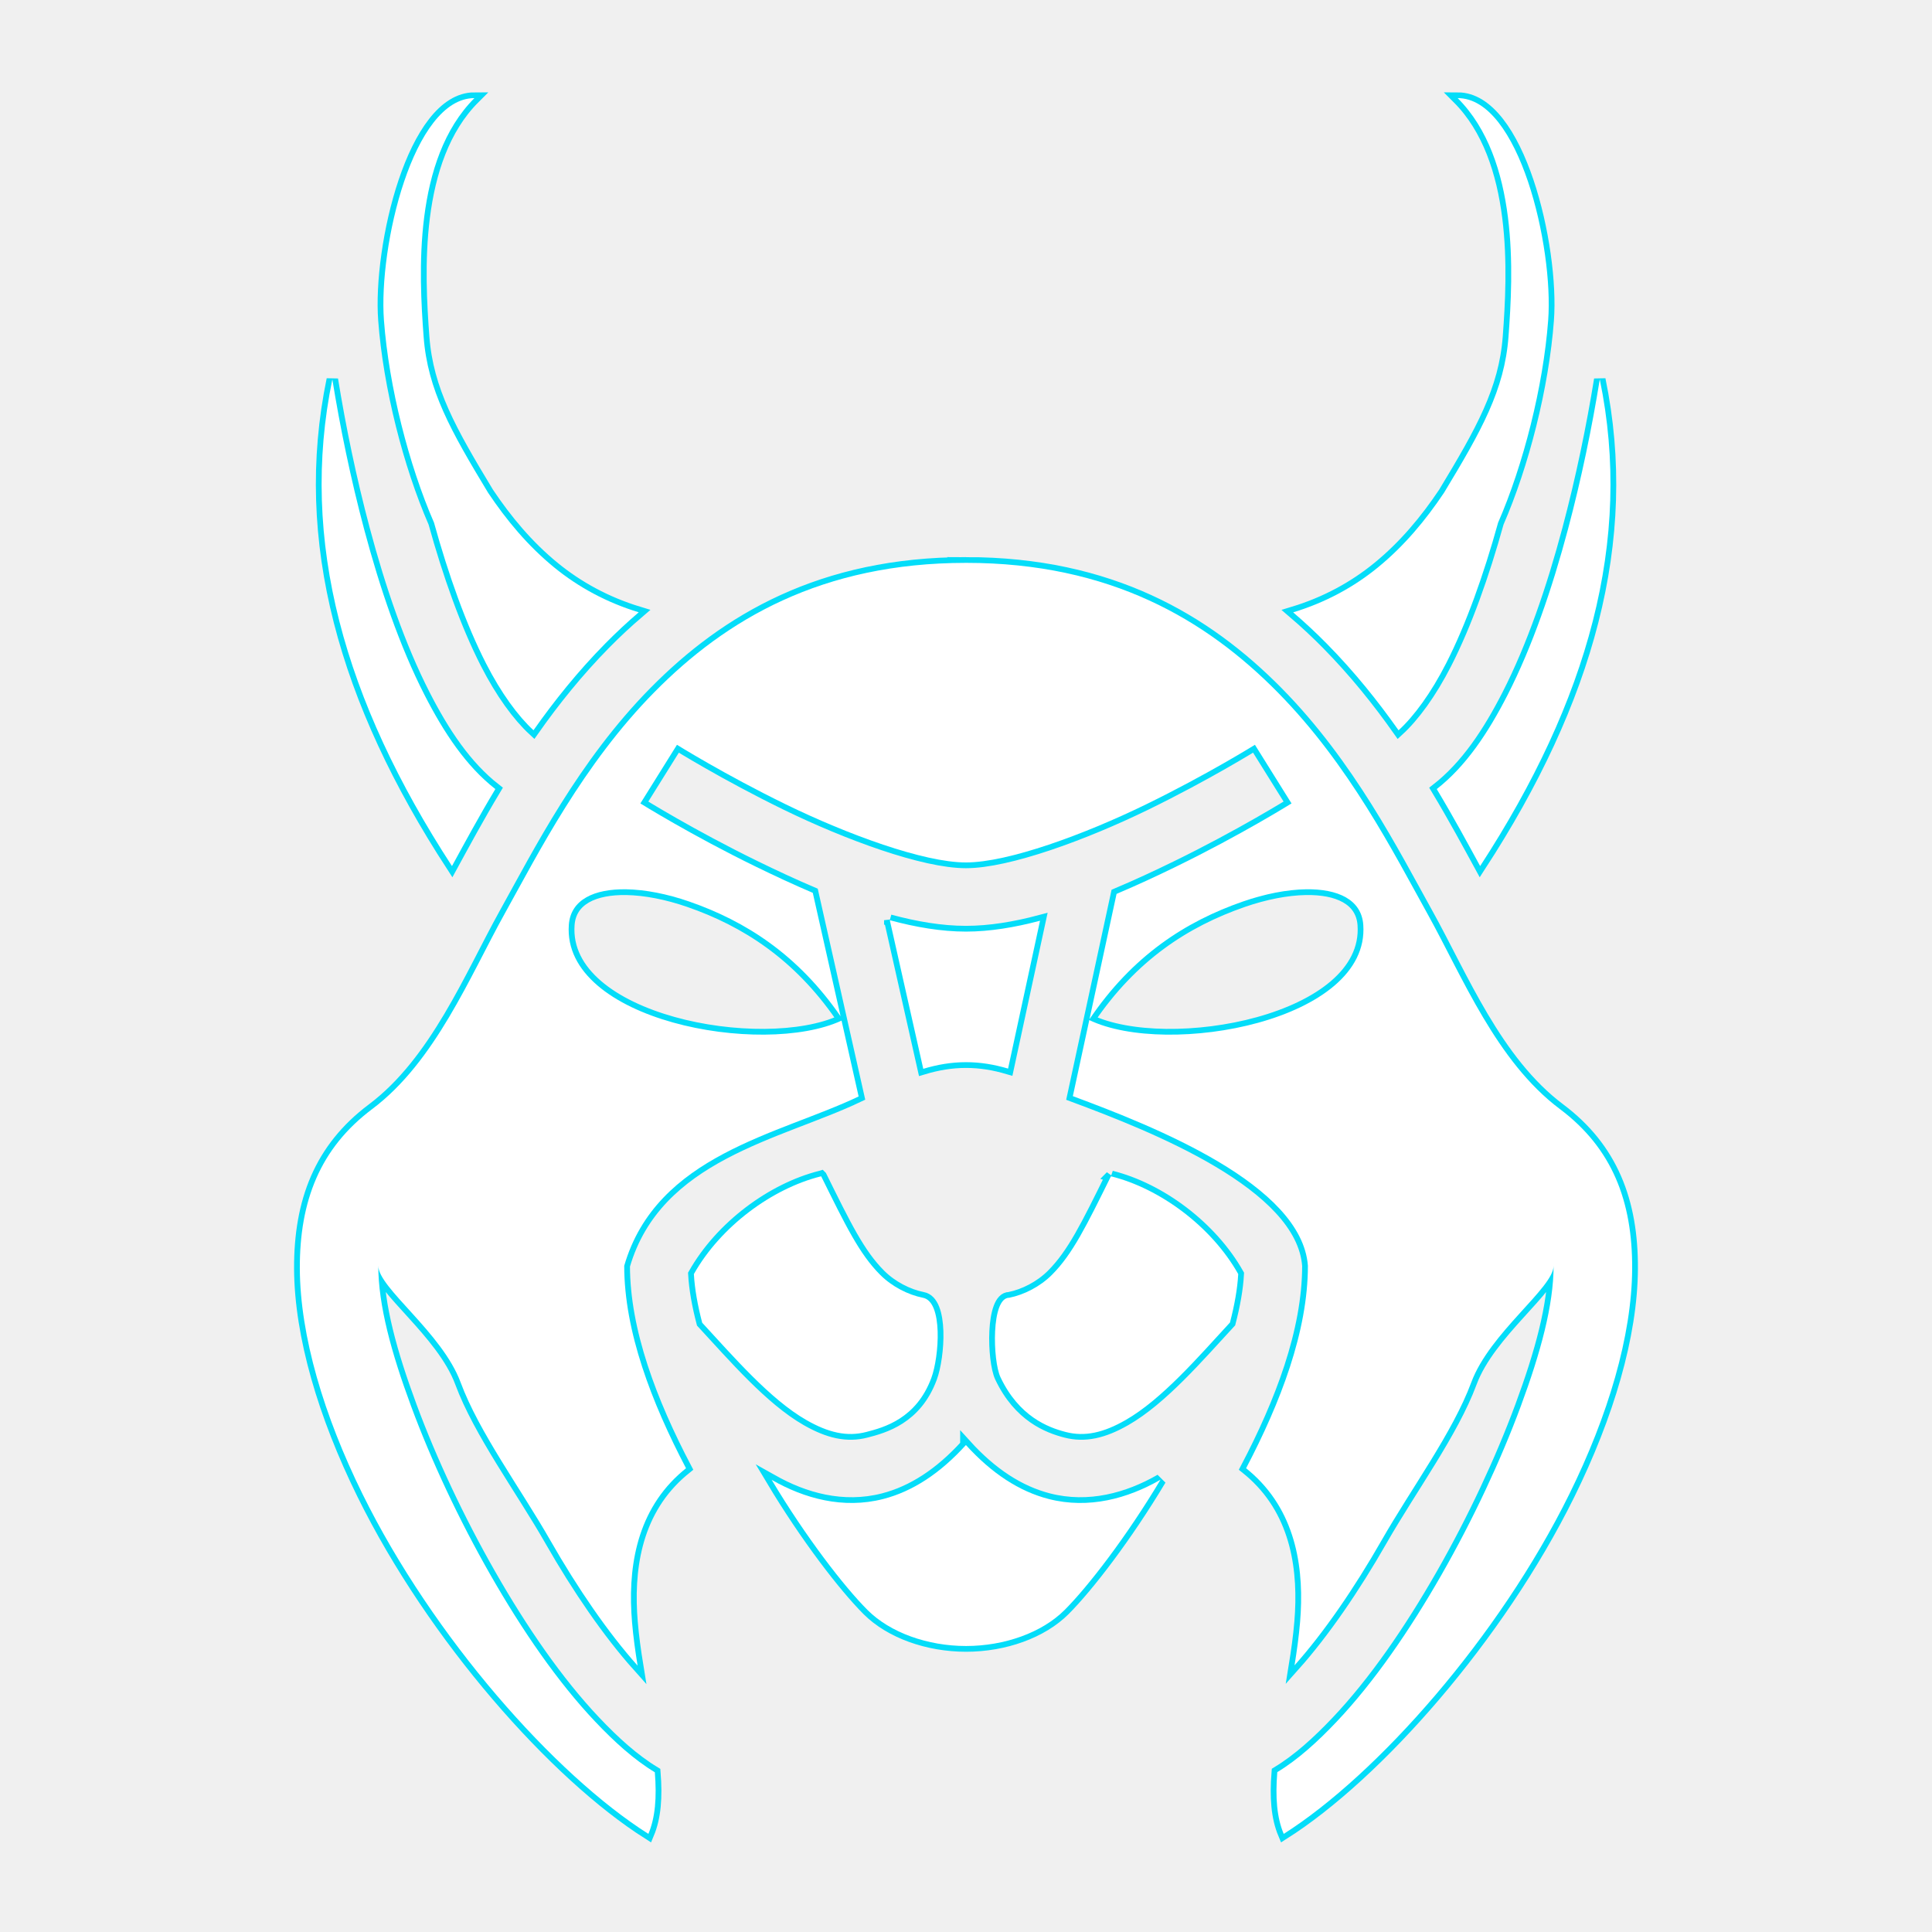
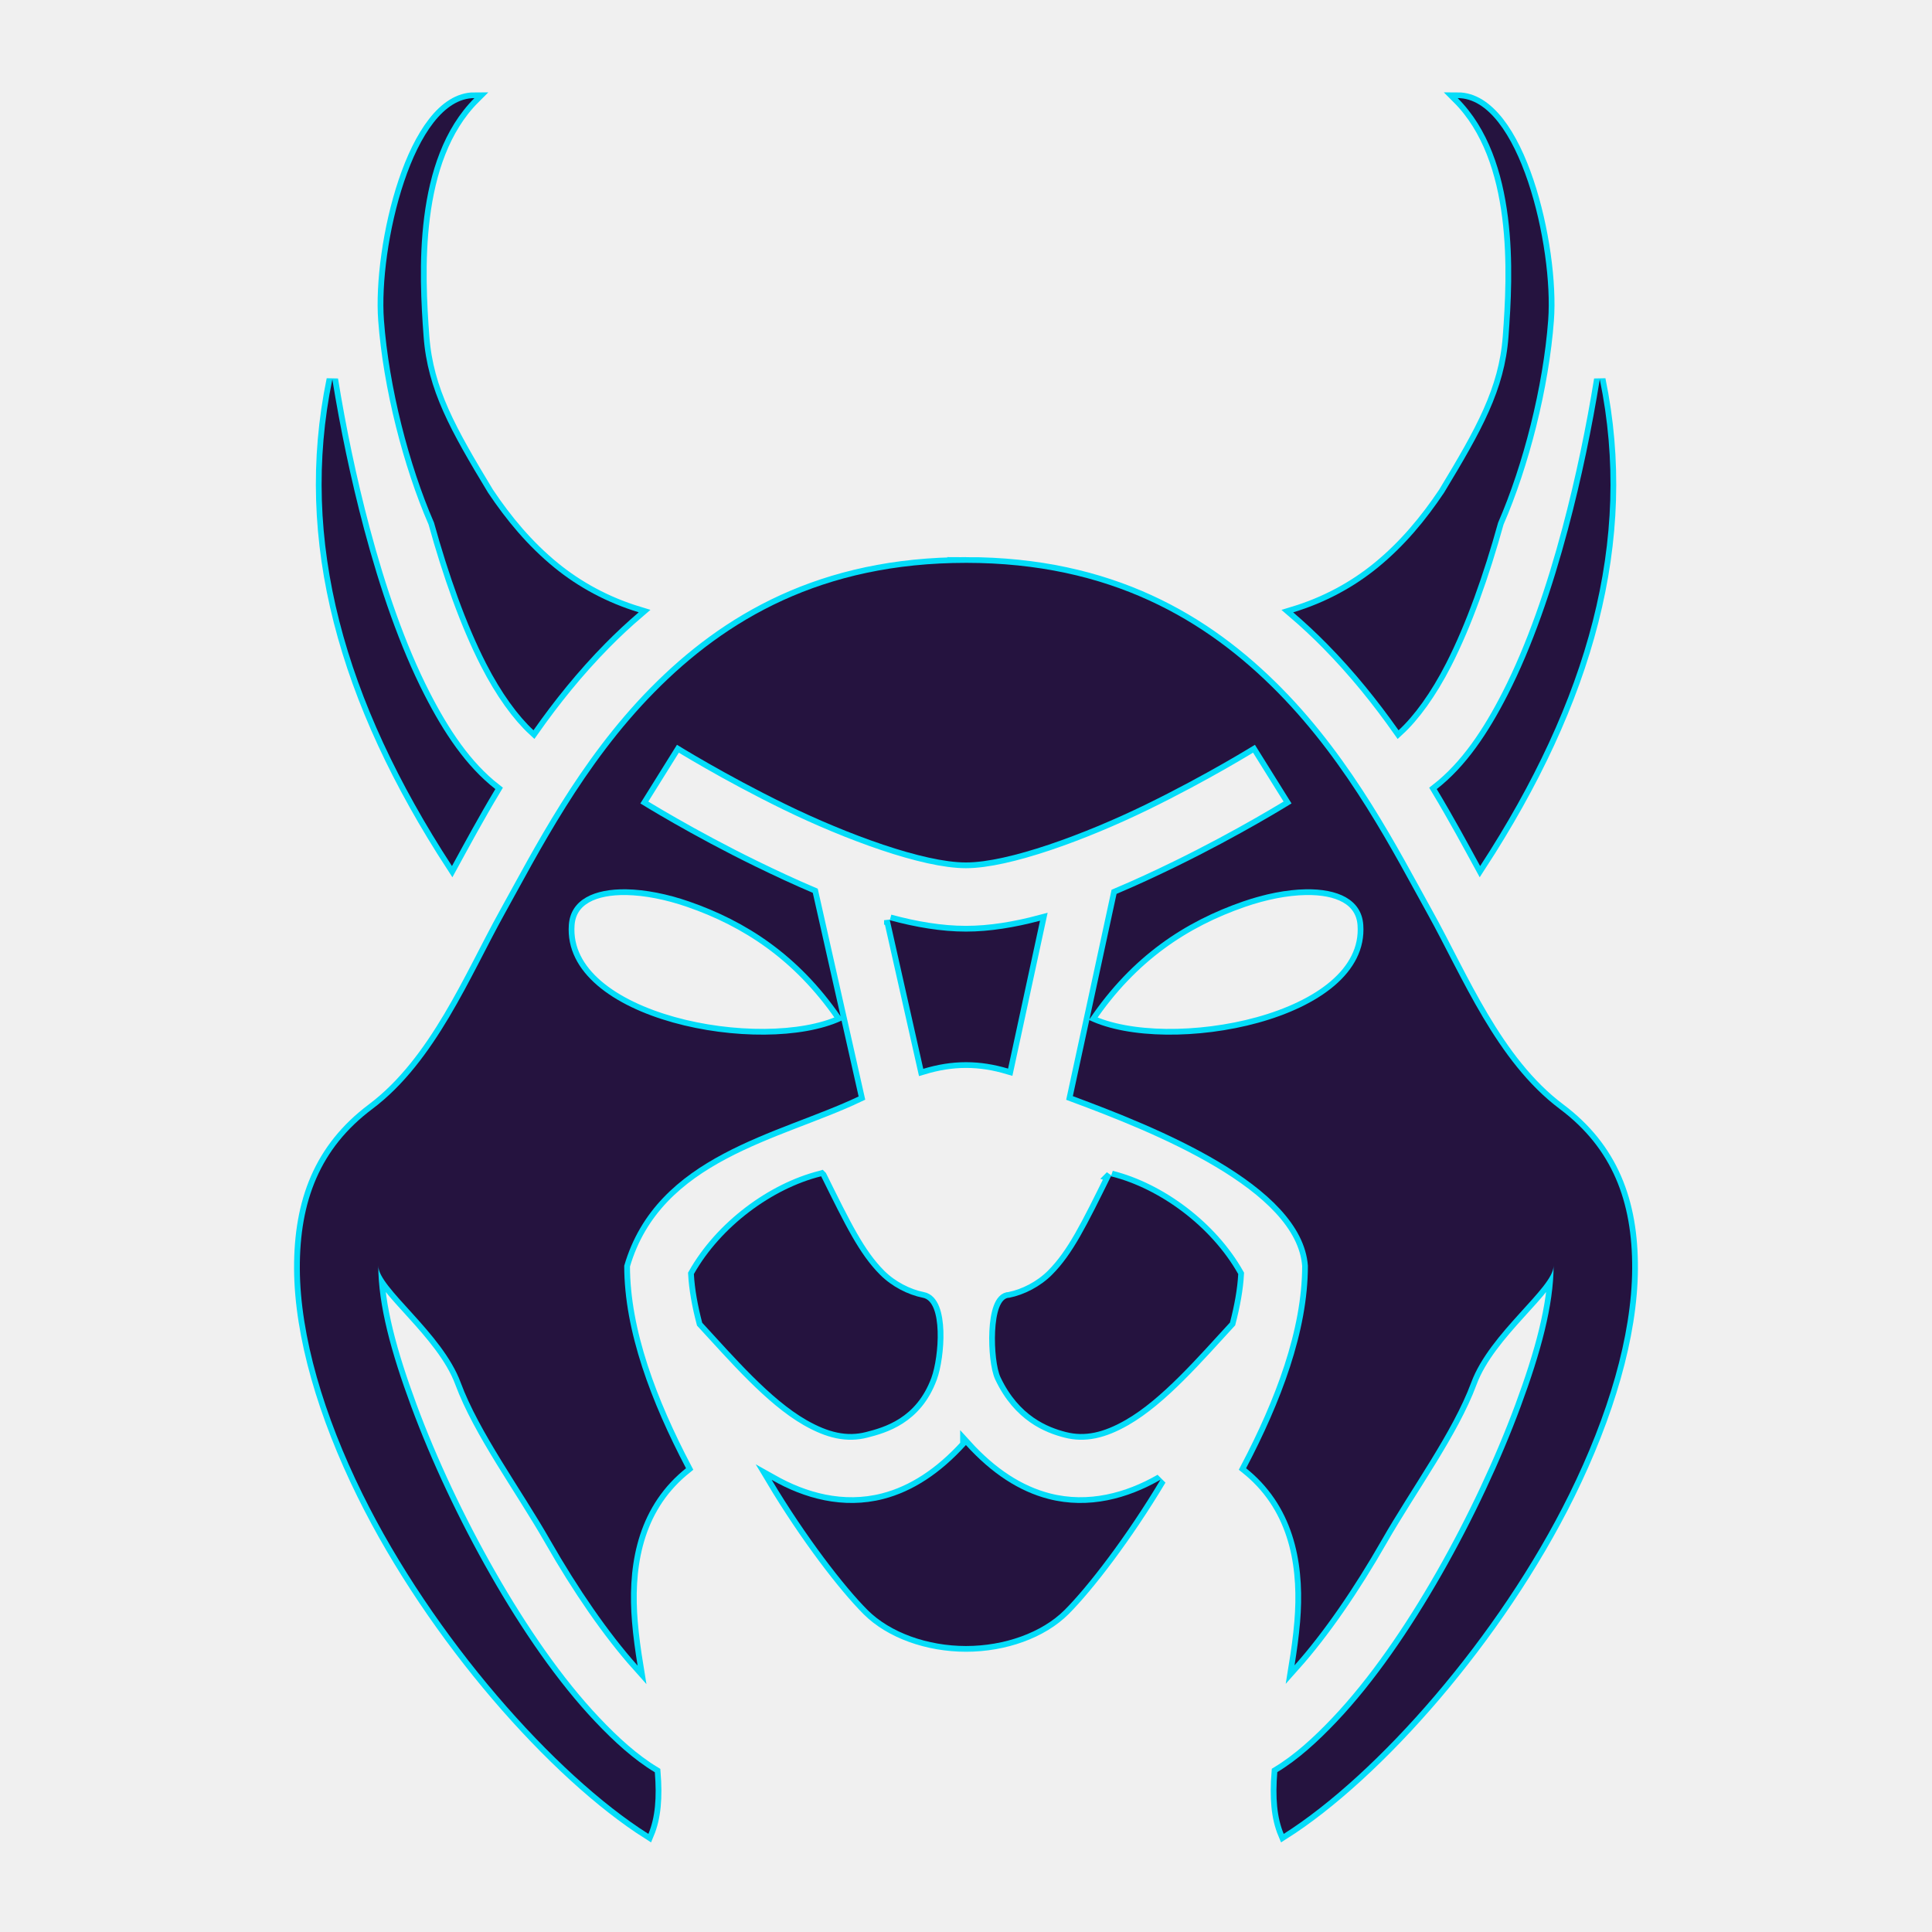
<svg xmlns="http://www.w3.org/2000/svg" width="48" height="48" version="1.1" viewBox="0 0 512 512">
-   <path d="M125.726 26c-16.287 0-25.427 39.444-23.978 58.852 1.317 17.655 6.607 38.365 13.272 53.654 3.822 13.796 8.49 26.93 13.775 37.282 4.028 7.888 8.492 13.96 12.585 17.735 5.46-7.754 11.74-15.612 19.065-23.035a143.73 143.73 0 0 1 8.827-8.223c-8.593-2.614-16.067-6.718-22.364-11.855-7.06-5.76-12.73-12.61-17.564-19.836-9.907-16.38-16.03-27.23-17.08-41.336-1.245-16.658-2.825-46.952 13.462-63.238zm260.578 0c16.286 16.286 14.706 46.58 13.463 63.238-1.053 14.106-7.175 24.955-17.08 41.336-4.837 7.226-10.506 14.077-17.566 19.836-6.31 5.148-13.8 9.258-22.416 11.87a144.383 144.383 0 0 1 8.958 8.347c7.286 7.39 13.535 15.205 18.972 22.91 4.097-3.775 8.567-9.85 12.6-17.75 5.287-10.352 9.953-23.485 13.776-37.28 6.664-15.29 11.954-36 13.272-53.655C411.73 65.444 402.59 26 386.304 26zM88.072 100.542c-8.82 42.72 3.21 85.19 31.705 128.973 3.27-5.985 6.925-12.78 11.495-20.405-7.722-6.027-13.627-14.868-18.795-24.988-6.558-12.843-11.777-28.11-15.96-43.795-3.59-13.463-6.4-27.14-8.445-39.785zm335.886 0c-2.045 12.645-4.855 26.322-8.446 39.785-4.182 15.685-9.402 30.952-15.96 43.795-5.168 10.122-11.074 18.965-18.8 24.992 4.592 7.648 8.244 14.44 11.5 20.4 28.497-43.782 40.525-86.253 31.706-128.972zm-167.943 48.622c-38.245 0-63.61 15.025-82.528 34.194-18.92 19.17-30.717 42.546-39.753 58.81-9.142 16.456-18.334 39.176-35.084 51.738-13.876 10.407-19.266 24.455-19.192 42.28.073 17.825 6.37 38.96 16.606 59.727C114.78 433.89 147.02 470.293 171.83 486c1.816-4.33 2.248-9.616 1.706-16.328-5.558-3.36-10.754-8.085-15.81-13.423-9.934-10.487-19.368-24.21-27.768-38.91-8.4-14.7-15.707-30.343-20.996-44.623-5.29-14.28-8.713-26.847-8.713-37.28 0 5.853 16.934 17.715 21.824 30.918 4.89 13.202 15.904 28.094 23.79 41.896 7.247 12.683 15.337 24.46 23.11 33.158-.62-3.813-1.16-7.678-1.483-11.565-1.12-13.43.756-28.464 12.364-39.077a42.21 42.21 0 0 1 1.947-1.666c-9.152-17.46-16.377-36.25-16.377-53.663 8.547-29.444 41.044-34.8 62.12-44.863l-4.524-20.1c-21.01 9.736-74.08.036-72.275-25.38.48-6.747 6.797-9.56 15.225-9.422 5.056.084 10.87 1.23 16.642 3.23 15.084 5.23 28.892 14.14 40.147 30.418l-7.365-32.713c-5.208-2.216-10.287-4.592-15.1-6.94-17.178-8.372-30.59-16.748-30.59-16.748l9.7-15.544s12.686 7.91 28.916 15.823c16.232 7.912 36.45 15.36 47.665 15.36 11.215 0 31.435-7.448 47.666-15.36 16.23-7.913 28.917-15.824 28.917-15.824l9.7 15.543s-13.412 8.375-30.59 16.748c-5.022 2.45-10.332 4.93-15.778 7.227l-7.176 33.202c11.352-16.78 25.367-25.882 40.694-31.194 5.77-2 11.585-3.147 16.642-3.23 8.427-.14 14.745 2.674 15.224 9.42 1.814 25.55-51.827 35.225-72.61 25.237l-4.357 20.16c21.446 7.972 60.697 23.412 62.29 44.947 0 17.412-7.225 36.204-16.378 53.663a42.21 42.21 0 0 1 1.945 1.666c11.608 10.613 13.483 25.646 12.364 39.077-.323 3.86-.86 7.7-1.472 11.485 7.75-8.69 15.815-20.434 23.04-33.077 7.886-13.8 18.9-28.693 23.79-41.895 4.89-13.203 21.823-25.065 21.823-30.918 0 10.433-3.42 23-8.71 37.28-5.29 14.28-12.597 29.924-20.996 44.624-8.4 14.7-17.834 28.423-27.767 38.91-5.04 5.317-10.214 10.028-15.75 13.386-.546 6.73-.117 12.026 1.702 16.364 24.72-15.67 56.953-52.07 75.688-90.05 10.25-20.774 16.566-41.924 16.654-59.758.088-17.833-5.29-31.88-19.163-42.286-16.872-12.653-25.803-35.032-35.084-51.737-8.937-16.088-20.73-39.46-39.68-58.678-18.948-19.218-44.37-34.328-82.6-34.328zm-20.207 94.697l8.867 39.388c3.79-1.137 7.446-1.76 11.34-1.76 3.824 0 7.417.602 11.135 1.7l8.467-39.186c-6.682 1.774-13.31 2.88-19.632 2.88-6.494 0-13.31-1.16-20.177-3.02zm-18.193 67.87c-.03.01-.062.013-.093.02-12.85 3.214-26.5 13.238-33.636 25.885.213 3.895.99 8.262 2.205 12.903 8.31 8.985 18.027 20.306 27.645 25.805 5.816 3.325 10.73 4.46 15.795 3.153 4.71-1.216 13.273-3.52 17.284-14.344 2.075-5.6 3.133-20.282-2.266-21.24-3.927-.786-8.18-2.954-11.296-6.07-5.545-5.544-9.2-13.11-15.636-26.11zm76.8 0c-6.438 13-10.093 20.568-15.637 26.112-3.115 3.116-7.37 5.284-11.296 6.07-4.87-.058-4.394 16.735-2.346 21.053 4.93 10.395 12.596 13.316 17.306 14.53 5.076 1.31 10 .172 15.82-3.154 9.65-5.51 19.39-16.87 27.69-25.86 1.206-4.62 1.98-8.966 2.19-12.845-7.134-12.647-20.784-22.67-33.635-25.884-.03-.007-.062-.01-.093-.02zm-38.438 71.22c-6.825 7.534-14.128 12.29-21.867 14.287-10.7 2.764-21.042-.172-29.47-4.99-.048-.028-.095-.06-.144-.087 9.026 15.1 19.2 28.293 25.424 34.517 5.983 5.983 15.916 9.53 26.095 9.53 10.18 0 20.11-3.547 26.095-9.53 6.227-6.228 16.41-19.437 25.44-34.55-.066.04-.13.084-.198.122-8.432 4.817-18.783 7.75-29.49 4.987-7.743-1.998-15.053-6.752-21.885-14.288z" color="#000000" fill="#ffffff" stroke="#03ddf9" stroke-width="3.049" style="paint-order:stroke fill markers" />
+   <path d="M125.726 26c-16.287 0-25.427 39.444-23.978 58.852 1.317 17.655 6.607 38.365 13.272 53.654 3.822 13.796 8.49 26.93 13.775 37.282 4.028 7.888 8.492 13.96 12.585 17.735 5.46-7.754 11.74-15.612 19.065-23.035a143.73 143.73 0 0 1 8.827-8.223c-8.593-2.614-16.067-6.718-22.364-11.855-7.06-5.76-12.73-12.61-17.564-19.836-9.907-16.38-16.03-27.23-17.08-41.336-1.245-16.658-2.825-46.952 13.462-63.238zm260.578 0c16.286 16.286 14.706 46.58 13.463 63.238-1.053 14.106-7.175 24.955-17.08 41.336-4.837 7.226-10.506 14.077-17.566 19.836-6.31 5.148-13.8 9.258-22.416 11.87a144.383 144.383 0 0 1 8.958 8.347c7.286 7.39 13.535 15.205 18.972 22.91 4.097-3.775 8.567-9.85 12.6-17.75 5.287-10.352 9.953-23.485 13.776-37.28 6.664-15.29 11.954-36 13.272-53.655C411.73 65.444 402.59 26 386.304 26zM88.072 100.542c-8.82 42.72 3.21 85.19 31.705 128.973 3.27-5.985 6.925-12.78 11.495-20.405-7.722-6.027-13.627-14.868-18.795-24.988-6.558-12.843-11.777-28.11-15.96-43.795-3.59-13.463-6.4-27.14-8.445-39.785zm335.886 0c-2.045 12.645-4.855 26.322-8.446 39.785-4.182 15.685-9.402 30.952-15.96 43.795-5.168 10.122-11.074 18.965-18.8 24.992 4.592 7.648 8.244 14.44 11.5 20.4 28.497-43.782 40.525-86.253 31.706-128.972zm-167.943 48.622c-38.245 0-63.61 15.025-82.528 34.194-18.92 19.17-30.717 42.546-39.753 58.81-9.142 16.456-18.334 39.176-35.084 51.738-13.876 10.407-19.266 24.455-19.192 42.28.073 17.825 6.37 38.96 16.606 59.727C114.78 433.89 147.02 470.293 171.83 486c1.816-4.33 2.248-9.616 1.706-16.328-5.558-3.36-10.754-8.085-15.81-13.423-9.934-10.487-19.368-24.21-27.768-38.91-8.4-14.7-15.707-30.343-20.996-44.623-5.29-14.28-8.713-26.847-8.713-37.28 0 5.853 16.934 17.715 21.824 30.918 4.89 13.202 15.904 28.094 23.79 41.896 7.247 12.683 15.337 24.46 23.11 33.158-.62-3.813-1.16-7.678-1.483-11.565-1.12-13.43.756-28.464 12.364-39.077a42.21 42.21 0 0 1 1.947-1.666c-9.152-17.46-16.377-36.25-16.377-53.663 8.547-29.444 41.044-34.8 62.12-44.863l-4.524-20.1c-21.01 9.736-74.08.036-72.275-25.38.48-6.747 6.797-9.56 15.225-9.422 5.056.084 10.87 1.23 16.642 3.23 15.084 5.23 28.892 14.14 40.147 30.418l-7.365-32.713c-5.208-2.216-10.287-4.592-15.1-6.94-17.178-8.372-30.59-16.748-30.59-16.748l9.7-15.544s12.686 7.91 28.916 15.823c16.232 7.912 36.45 15.36 47.665 15.36 11.215 0 31.435-7.448 47.666-15.36 16.23-7.913 28.917-15.824 28.917-15.824l9.7 15.543s-13.412 8.375-30.59 16.748c-5.022 2.45-10.332 4.93-15.778 7.227l-7.176 33.202c11.352-16.78 25.367-25.882 40.694-31.194 5.77-2 11.585-3.147 16.642-3.23 8.427-.14 14.745 2.674 15.224 9.42 1.814 25.55-51.827 35.225-72.61 25.237l-4.357 20.16c21.446 7.972 60.697 23.412 62.29 44.947 0 17.412-7.225 36.204-16.378 53.663a42.21 42.21 0 0 1 1.945 1.666c11.608 10.613 13.483 25.646 12.364 39.077-.323 3.86-.86 7.7-1.472 11.485 7.75-8.69 15.815-20.434 23.04-33.077 7.886-13.8 18.9-28.693 23.79-41.895 4.89-13.203 21.823-25.065 21.823-30.918 0 10.433-3.42 23-8.71 37.28-5.29 14.28-12.597 29.924-20.996 44.624-8.4 14.7-17.834 28.423-27.767 38.91-5.04 5.317-10.214 10.028-15.75 13.386-.546 6.73-.117 12.026 1.702 16.364 24.72-15.67 56.953-52.07 75.688-90.05 10.25-20.774 16.566-41.924 16.654-59.758.088-17.833-5.29-31.88-19.163-42.286-16.872-12.653-25.803-35.032-35.084-51.737-8.937-16.088-20.73-39.46-39.68-58.678-18.948-19.218-44.37-34.328-82.6-34.328zm-20.207 94.697l8.867 39.388c3.79-1.137 7.446-1.76 11.34-1.76 3.824 0 7.417.602 11.135 1.7l8.467-39.186c-6.682 1.774-13.31 2.88-19.632 2.88-6.494 0-13.31-1.16-20.177-3.02zm-18.193 67.87c-.03.01-.062.013-.093.02-12.85 3.214-26.5 13.238-33.636 25.885.213 3.895.99 8.262 2.205 12.903 8.31 8.985 18.027 20.306 27.645 25.805 5.816 3.325 10.73 4.46 15.795 3.153 4.71-1.216 13.273-3.52 17.284-14.344 2.075-5.6 3.133-20.282-2.266-21.24-3.927-.786-8.18-2.954-11.296-6.07-5.545-5.544-9.2-13.11-15.636-26.11zm76.8 0c-6.438 13-10.093 20.568-15.637 26.112-3.115 3.116-7.37 5.284-11.296 6.07-4.87-.058-4.394 16.735-2.346 21.053 4.93 10.395 12.596 13.316 17.306 14.53 5.076 1.31 10 .172 15.82-3.154 9.65-5.51 19.39-16.87 27.69-25.86 1.206-4.62 1.98-8.966 2.19-12.845-7.134-12.647-20.784-22.67-33.635-25.884-.03-.007-.062-.01-.093-.02zm-38.438 71.22c-6.825 7.534-14.128 12.29-21.867 14.287-10.7 2.764-21.042-.172-29.47-4.99-.048-.028-.095-.06-.144-.087 9.026 15.1 19.2 28.293 25.424 34.517 5.983 5.983 15.916 9.53 26.095 9.53 10.18 0 20.11-3.547 26.095-9.53 6.227-6.228 16.41-19.437 25.44-34.55-.066.04-.13.084-.198.122-8.432 4.817-18.783 7.75-29.49 4.987-7.743-1.998-15.053-6.752-21.885-14.288z" color="#000000" fill="#25133F" stroke="#03ddf9" stroke-width="3.049" style="paint-order:stroke fill markers" />
</svg>
